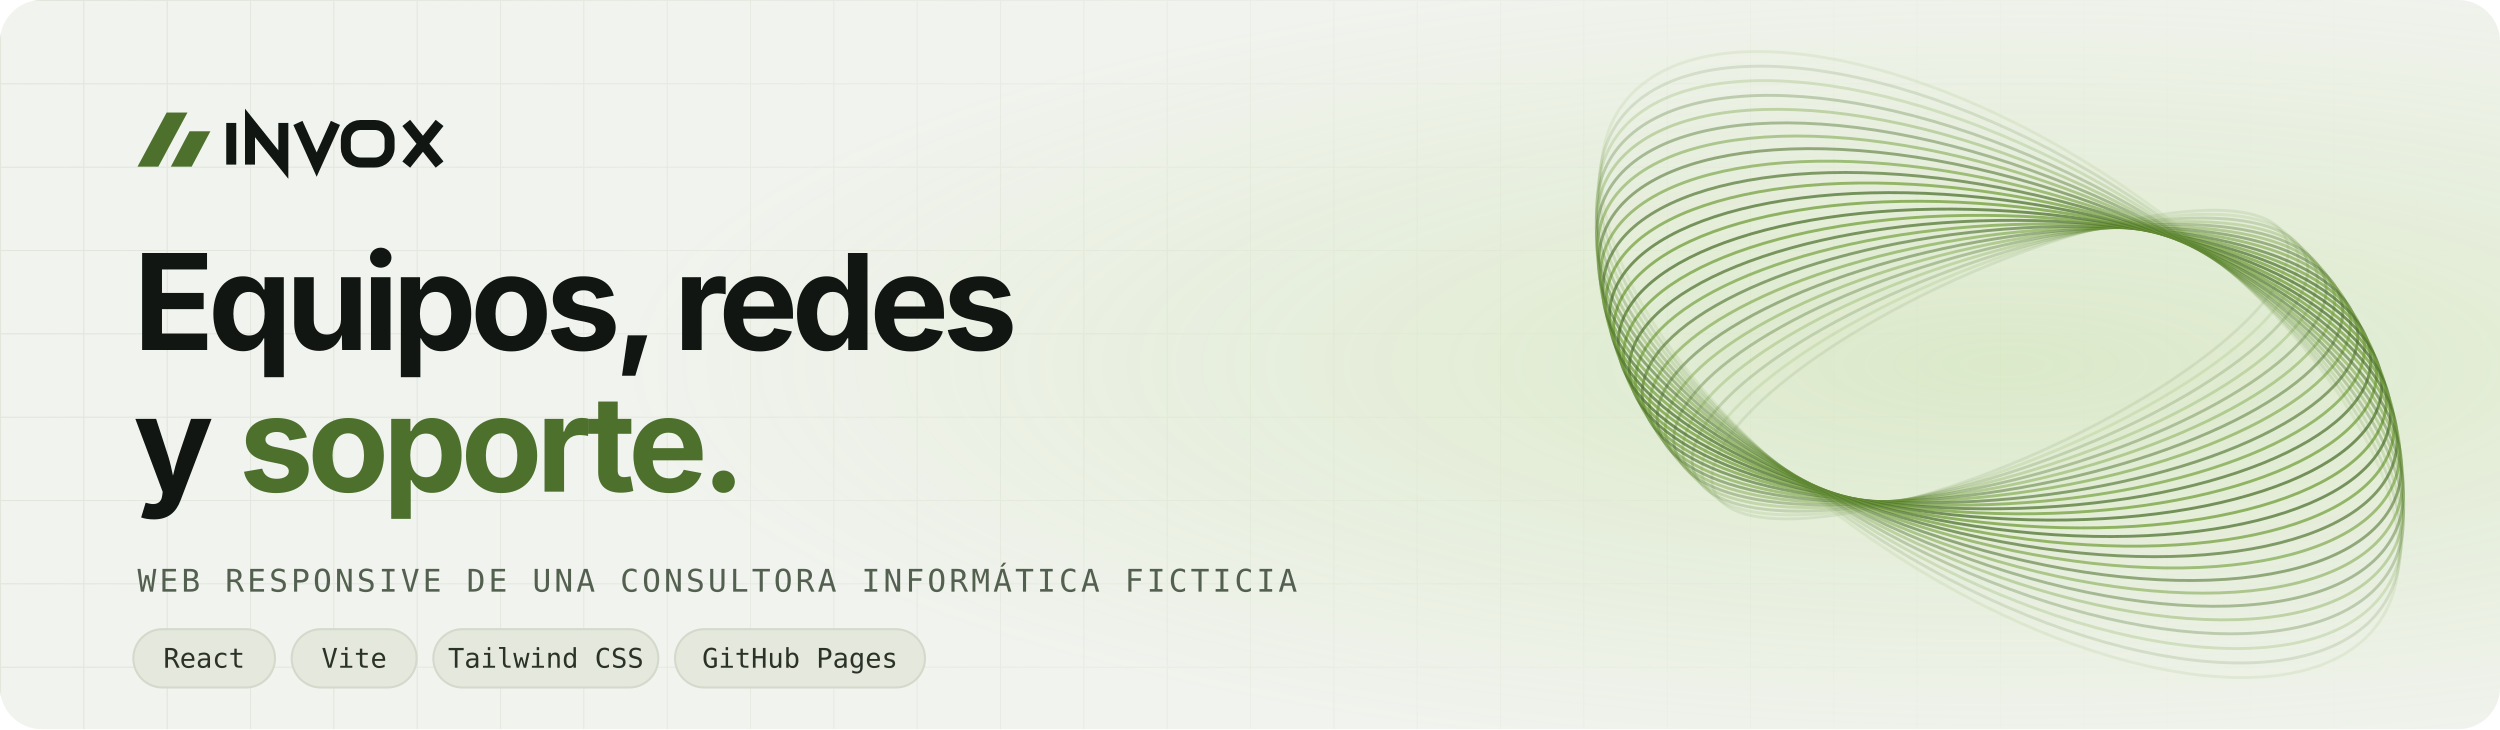
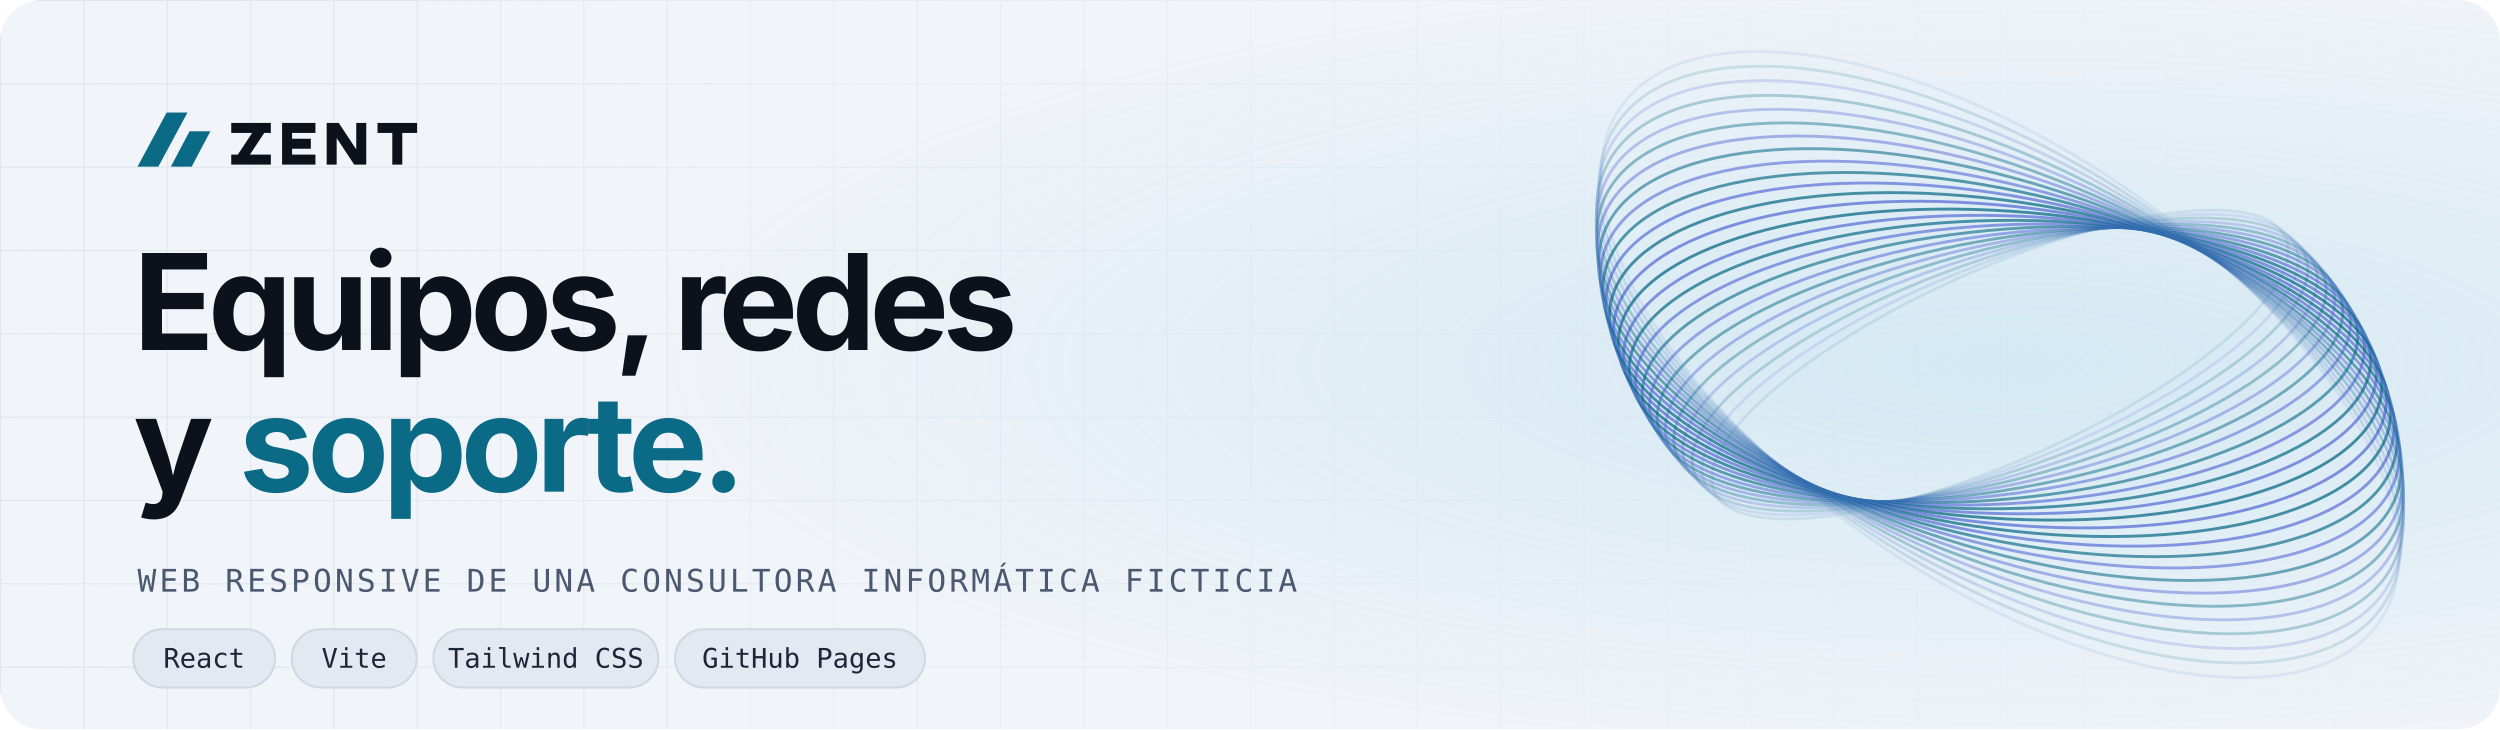
<svg xmlns="http://www.w3.org/2000/svg" viewBox="0 0 1200 350" width="1200" height="350" role="img" aria-labelledby="t d">
  <defs>
    <radialGradient id="g" cx="80%" cy="50%" r="55%">
-       <stop offset="0" stop-color="#8fc84a" stop-opacity="0.22" />
-       <stop offset="1" stop-color="#8fc84a" stop-opacity="0" />
+       <stop offset="0" stop-color="#7fc7e6" stop-opacity="0.26" />
+       <stop offset="1" stop-color="#7fc7e6" stop-opacity="0" />
    </radialGradient>
    <pattern id="grid" width="40" height="40" patternUnits="userSpaceOnUse">
-       <path d="M40 0H0V40" fill="none" stroke="#d3d9cb" stroke-width="1" opacity="0.55" />
+       <path d="M40 0H0V40" fill="none" stroke="#cfd8e4" stroke-width="1" opacity="0.55" />
    </pattern>
    <linearGradient id="fade" x1="0" x2="1" y1="0" y2="0">
      <stop offset="0" stop-color="#fff" stop-opacity="1" />
      <stop offset="0.55" stop-color="#fff" stop-opacity="0.35" />
      <stop offset="1" stop-color="#fff" stop-opacity="0" />
    </linearGradient>
    <mask id="m">
      <rect width="1200" height="350" fill="url(#fade)" />
    </mask>
  </defs>
-   <rect width="1200" height="350" rx="20" fill="#f1f3ee" />
+   <rect width="1200" height="350" rx="20" fill="#f1f4f8" />
  <rect width="1200" height="350" rx="20" fill="url(#grid)" mask="url(#m)" />
  <rect width="1200" height="350" rx="20" fill="url(#g)" />
  <g>
-     <ellipse cx="960" cy="175" rx="150.0" ry="46.0" transform="rotate(-24.0 960 175)" fill="none" stroke="#4d712d" stroke-width="1.4" opacity="0.11" />
-     <ellipse cx="960" cy="175" rx="152.8" ry="48.3" transform="rotate(-21.7 960 175)" fill="none" stroke="#729e3a" stroke-width="1.4" opacity="0.16" />
-     <ellipse cx="960" cy="175" rx="155.6" ry="50.6" transform="rotate(-19.4 960 175)" fill="none" stroke="#4d712d" stroke-width="1.4" opacity="0.22" />
-     <ellipse cx="960" cy="175" rx="158.4" ry="53.0" transform="rotate(-17.0 960 175)" fill="none" stroke="#729e3a" stroke-width="1.4" opacity="0.29" />
-     <ellipse cx="960" cy="175" rx="161.2" ry="55.3" transform="rotate(-14.7 960 175)" fill="none" stroke="#4d712d" stroke-width="1.4" opacity="0.36" />
-     <ellipse cx="960" cy="175" rx="164.0" ry="57.6" transform="rotate(-12.4 960 175)" fill="none" stroke="#729e3a" stroke-width="1.4" opacity="0.43" />
-     <ellipse cx="960" cy="175" rx="166.8" ry="59.9" transform="rotate(-10.1 960 175)" fill="none" stroke="#4d712d" stroke-width="1.4" opacity="0.50" />
-     <ellipse cx="960" cy="175" rx="169.6" ry="62.2" transform="rotate(-7.8 960 175)" fill="none" stroke="#729e3a" stroke-width="1.4" opacity="0.57" />
-     <ellipse cx="960" cy="175" rx="172.4" ry="64.6" transform="rotate(-5.4 960 175)" fill="none" stroke="#4d712d" stroke-width="1.4" opacity="0.62" />
-     <ellipse cx="960" cy="175" rx="175.2" ry="66.9" transform="rotate(-3.1 960 175)" fill="none" stroke="#729e3a" stroke-width="1.4" opacity="0.67" />
-     <ellipse cx="960" cy="175" rx="178.0" ry="69.2" transform="rotate(-0.8 960 175)" fill="none" stroke="#4d712d" stroke-width="1.4" opacity="0.71" />
-     <ellipse cx="960" cy="175" rx="180.8" ry="71.5" transform="rotate(1.5 960 175)" fill="none" stroke="#729e3a" stroke-width="1.4" opacity="0.73" />
-     <ellipse cx="960" cy="175" rx="183.6" ry="73.8" transform="rotate(3.8 960 175)" fill="none" stroke="#4d712d" stroke-width="1.4" opacity="0.75" />
-     <ellipse cx="960" cy="175" rx="186.4" ry="76.2" transform="rotate(6.2 960 175)" fill="none" stroke="#729e3a" stroke-width="1.4" opacity="0.75" />
-     <ellipse cx="960" cy="175" rx="189.2" ry="78.5" transform="rotate(8.5 960 175)" fill="none" stroke="#4d712d" stroke-width="1.4" opacity="0.73" />
-     <ellipse cx="960" cy="175" rx="192.0" ry="80.8" transform="rotate(10.8 960 175)" fill="none" stroke="#729e3a" stroke-width="1.4" opacity="0.71" />
-     <ellipse cx="960" cy="175" rx="194.8" ry="83.1" transform="rotate(13.1 960 175)" fill="none" stroke="#4d712d" stroke-width="1.4" opacity="0.67" />
-     <ellipse cx="960" cy="175" rx="197.6" ry="85.4" transform="rotate(15.4 960 175)" fill="none" stroke="#729e3a" stroke-width="1.4" opacity="0.62" />
-     <ellipse cx="960" cy="175" rx="200.4" ry="87.8" transform="rotate(17.8 960 175)" fill="none" stroke="#4d712d" stroke-width="1.4" opacity="0.57" />
-     <ellipse cx="960" cy="175" rx="203.2" ry="90.1" transform="rotate(20.1 960 175)" fill="none" stroke="#729e3a" stroke-width="1.4" opacity="0.50" />
-     <ellipse cx="960" cy="175" rx="206.0" ry="92.4" transform="rotate(22.4 960 175)" fill="none" stroke="#4d712d" stroke-width="1.4" opacity="0.43" />
-     <ellipse cx="960" cy="175" rx="208.8" ry="94.7" transform="rotate(24.7 960 175)" fill="none" stroke="#729e3a" stroke-width="1.4" opacity="0.36" />
-     <ellipse cx="960" cy="175" rx="211.6" ry="97.0" transform="rotate(27.0 960 175)" fill="none" stroke="#4d712d" stroke-width="1.4" opacity="0.29" />
-     <ellipse cx="960" cy="175" rx="214.4" ry="99.4" transform="rotate(29.4 960 175)" fill="none" stroke="#729e3a" stroke-width="1.4" opacity="0.22" />
-     <ellipse cx="960" cy="175" rx="217.2" ry="101.7" transform="rotate(31.7 960 175)" fill="none" stroke="#4d712d" stroke-width="1.4" opacity="0.16" />
-     <ellipse cx="960" cy="175" rx="220.0" ry="104.0" transform="rotate(34.0 960 175)" fill="none" stroke="#729e3a" stroke-width="1.4" opacity="0.11" />
+     <ellipse cx="960" cy="175" rx="150.0" ry="46.0" transform="rotate(-24.0 960 175)" fill="none" stroke="#0b6b86" stroke-width="1.4" opacity="0.11" />
+     <ellipse cx="960" cy="175" rx="152.8" ry="48.3" transform="rotate(-21.7 960 175)" fill="none" stroke="#5a6fd6" stroke-width="1.4" opacity="0.16" />
+     <ellipse cx="960" cy="175" rx="155.6" ry="50.6" transform="rotate(-19.4 960 175)" fill="none" stroke="#0b6b86" stroke-width="1.4" opacity="0.22" />
+     <ellipse cx="960" cy="175" rx="158.4" ry="53.0" transform="rotate(-17.0 960 175)" fill="none" stroke="#5a6fd6" stroke-width="1.4" opacity="0.29" />
+     <ellipse cx="960" cy="175" rx="161.2" ry="55.3" transform="rotate(-14.7 960 175)" fill="none" stroke="#0b6b86" stroke-width="1.4" opacity="0.36" />
+     <ellipse cx="960" cy="175" rx="164.0" ry="57.6" transform="rotate(-12.4 960 175)" fill="none" stroke="#5a6fd6" stroke-width="1.4" opacity="0.43" />
+     <ellipse cx="960" cy="175" rx="166.8" ry="59.9" transform="rotate(-10.1 960 175)" fill="none" stroke="#0b6b86" stroke-width="1.4" opacity="0.50" />
+     <ellipse cx="960" cy="175" rx="169.6" ry="62.2" transform="rotate(-7.8 960 175)" fill="none" stroke="#5a6fd6" stroke-width="1.4" opacity="0.57" />
+     <ellipse cx="960" cy="175" rx="172.4" ry="64.6" transform="rotate(-5.4 960 175)" fill="none" stroke="#0b6b86" stroke-width="1.4" opacity="0.62" />
+     <ellipse cx="960" cy="175" rx="175.2" ry="66.9" transform="rotate(-3.1 960 175)" fill="none" stroke="#5a6fd6" stroke-width="1.4" opacity="0.67" />
+     <ellipse cx="960" cy="175" rx="178.0" ry="69.2" transform="rotate(-0.8 960 175)" fill="none" stroke="#0b6b86" stroke-width="1.4" opacity="0.71" />
+     <ellipse cx="960" cy="175" rx="180.8" ry="71.5" transform="rotate(1.5 960 175)" fill="none" stroke="#5a6fd6" stroke-width="1.4" opacity="0.73" />
+     <ellipse cx="960" cy="175" rx="183.6" ry="73.8" transform="rotate(3.8 960 175)" fill="none" stroke="#0b6b86" stroke-width="1.4" opacity="0.75" />
+     <ellipse cx="960" cy="175" rx="186.4" ry="76.2" transform="rotate(6.2 960 175)" fill="none" stroke="#5a6fd6" stroke-width="1.4" opacity="0.75" />
+     <ellipse cx="960" cy="175" rx="189.2" ry="78.5" transform="rotate(8.5 960 175)" fill="none" stroke="#0b6b86" stroke-width="1.4" opacity="0.73" />
+     <ellipse cx="960" cy="175" rx="192.0" ry="80.8" transform="rotate(10.8 960 175)" fill="none" stroke="#5a6fd6" stroke-width="1.4" opacity="0.71" />
+     <ellipse cx="960" cy="175" rx="194.8" ry="83.1" transform="rotate(13.1 960 175)" fill="none" stroke="#0b6b86" stroke-width="1.4" opacity="0.67" />
+     <ellipse cx="960" cy="175" rx="197.6" ry="85.4" transform="rotate(15.4 960 175)" fill="none" stroke="#5a6fd6" stroke-width="1.4" opacity="0.62" />
+     <ellipse cx="960" cy="175" rx="200.4" ry="87.8" transform="rotate(17.8 960 175)" fill="none" stroke="#0b6b86" stroke-width="1.4" opacity="0.57" />
+     <ellipse cx="960" cy="175" rx="203.2" ry="90.1" transform="rotate(20.1 960 175)" fill="none" stroke="#5a6fd6" stroke-width="1.4" opacity="0.50" />
+     <ellipse cx="960" cy="175" rx="206.0" ry="92.4" transform="rotate(22.4 960 175)" fill="none" stroke="#0b6b86" stroke-width="1.4" opacity="0.43" />
+     <ellipse cx="960" cy="175" rx="208.8" ry="94.7" transform="rotate(24.7 960 175)" fill="none" stroke="#5a6fd6" stroke-width="1.4" opacity="0.36" />
+     <ellipse cx="960" cy="175" rx="211.6" ry="97.0" transform="rotate(27.0 960 175)" fill="none" stroke="#0b6b86" stroke-width="1.4" opacity="0.29" />
+     <ellipse cx="960" cy="175" rx="214.4" ry="99.4" transform="rotate(29.4 960 175)" fill="none" stroke="#5a6fd6" stroke-width="1.4" opacity="0.22" />
+     <ellipse cx="960" cy="175" rx="217.2" ry="101.7" transform="rotate(31.7 960 175)" fill="none" stroke="#0b6b86" stroke-width="1.4" opacity="0.16" />
+     <ellipse cx="960" cy="175" rx="220.0" ry="104.0" transform="rotate(34.0 960 175)" fill="none" stroke="#5a6fd6" stroke-width="1.4" opacity="0.11" />
  </g>
-   <g transform="translate(64 52) scale(1.0)">
-     <path fill="#4d712d" d="M2 28 16 2h10L12 28zM18 28l9-17h10l-9 17z" />
-     <g fill="none" stroke="#111613" stroke-width="4.8">
-       <path d="M47 7v20m9 0V7l16 20V7m7 0 9 20 9-20m34 0 16 20m0-20-16 20" />
-       <rect x="102" y="8" width="21" height="18" rx="7" />
-     </g>
+   <g transform="translate(64 52)">
+     <path fill="#0b6b86" d="M2 28 16 2h10L12 28zM18 28l9-17h10l-9 17z" />
+     <path fill="#0c111b" d="M47 7h19v4.8H47z M47 22.2h19v4.8H47z M60.2 7H66L52.8 27H47z M71.4 7h4.8v20h-4.8z M71.4 7h16v4.8H71.4z M71.4 14.6h13.8v4.8H71.4z M71.4 22.2h16v4.8H71.4z M92.8 7h4.8v20h-4.8z M107 7h4.8v20h-4.8z M92.8 7H98.6L111.8 27H106z M117.2 7h19v4.8H117.2z M124.3 7h4.8v20h-4.8z" />
  </g>
-   <text x="64" y="168" font-family="Inter, 'Segoe UI', -apple-system, Helvetica, Arial, sans-serif" font-size="64" font-weight="700" letter-spacing="-3" fill="#111613">Equipos, redes</text>
-   <text x="64" y="236" font-family="Inter, 'Segoe UI', -apple-system, Helvetica, Arial, sans-serif" font-size="64" font-weight="700" letter-spacing="-3" fill="#111613">y <tspan fill="#4d712d">soporte.</tspan>
+   <text x="64" y="168" font-family="Inter, 'Segoe UI', -apple-system, Helvetica, Arial, sans-serif" font-size="64" font-weight="700" letter-spacing="-3" fill="#0c111b">Equipos, redes</text>
+   <text x="64" y="236" font-family="Inter, 'Segoe UI', -apple-system, Helvetica, Arial, sans-serif" font-size="64" font-weight="700" letter-spacing="-3" fill="#0c111b">y <tspan fill="#0b6b86">soporte.</tspan>
  </text>
-   <text x="66" y="284" font-family="'JetBrains Mono', ui-monospace, SFMono-Regular, Menlo, Consolas, monospace" font-size="15" letter-spacing="1.5" fill="#53604f">WEB RESPONSIVE DE UNA CONSULTORA INFORMÁTICA FICTICIA</text>
-   <g font-family="'JetBrains Mono', ui-monospace, SFMono-Regular, Menlo, Consolas, monospace" font-size="13" fill="#2b3328">
-     <rect x="64" y="302" width="68" height="28" rx="14" fill="#e4e8dd" stroke="#d3d9cb" />
+   <text x="66" y="284" font-family="'JetBrains Mono', ui-monospace, SFMono-Regular, Menlo, Consolas, monospace" font-size="15" letter-spacing="1.5" fill="#4a5870">WEB RESPONSIVE DE UNA CONSULTORA INFORMÁTICA FICTICIA</text>
+   <g font-family="'JetBrains Mono', ui-monospace, SFMono-Regular, Menlo, Consolas, monospace" font-size="13" fill="#1d2638">
+     <rect x="64" y="302" width="68" height="28" rx="14" fill="#e3e9f1" stroke="#cfd8e4" />
    <text x="98" y="320.5" text-anchor="middle">React</text>
-     <rect x="140" y="302" width="60" height="28" rx="14" fill="#e4e8dd" stroke="#d3d9cb" />
+     <rect x="140" y="302" width="60" height="28" rx="14" fill="#e3e9f1" stroke="#cfd8e4" />
    <text x="170" y="320.5" text-anchor="middle">Vite</text>
-     <rect x="208" y="302" width="108" height="28" rx="14" fill="#e4e8dd" stroke="#d3d9cb" />
+     <rect x="208" y="302" width="108" height="28" rx="14" fill="#e3e9f1" stroke="#cfd8e4" />
    <text x="262" y="320.5" text-anchor="middle">Tailwind CSS</text>
-     <rect x="324" y="302" width="120" height="28" rx="14" fill="#e4e8dd" stroke="#d3d9cb" />
+     <rect x="324" y="302" width="120" height="28" rx="14" fill="#e3e9f1" stroke="#cfd8e4" />
    <text x="384" y="320.5" text-anchor="middle">GitHub Pages</text>
  </g>
</svg>
